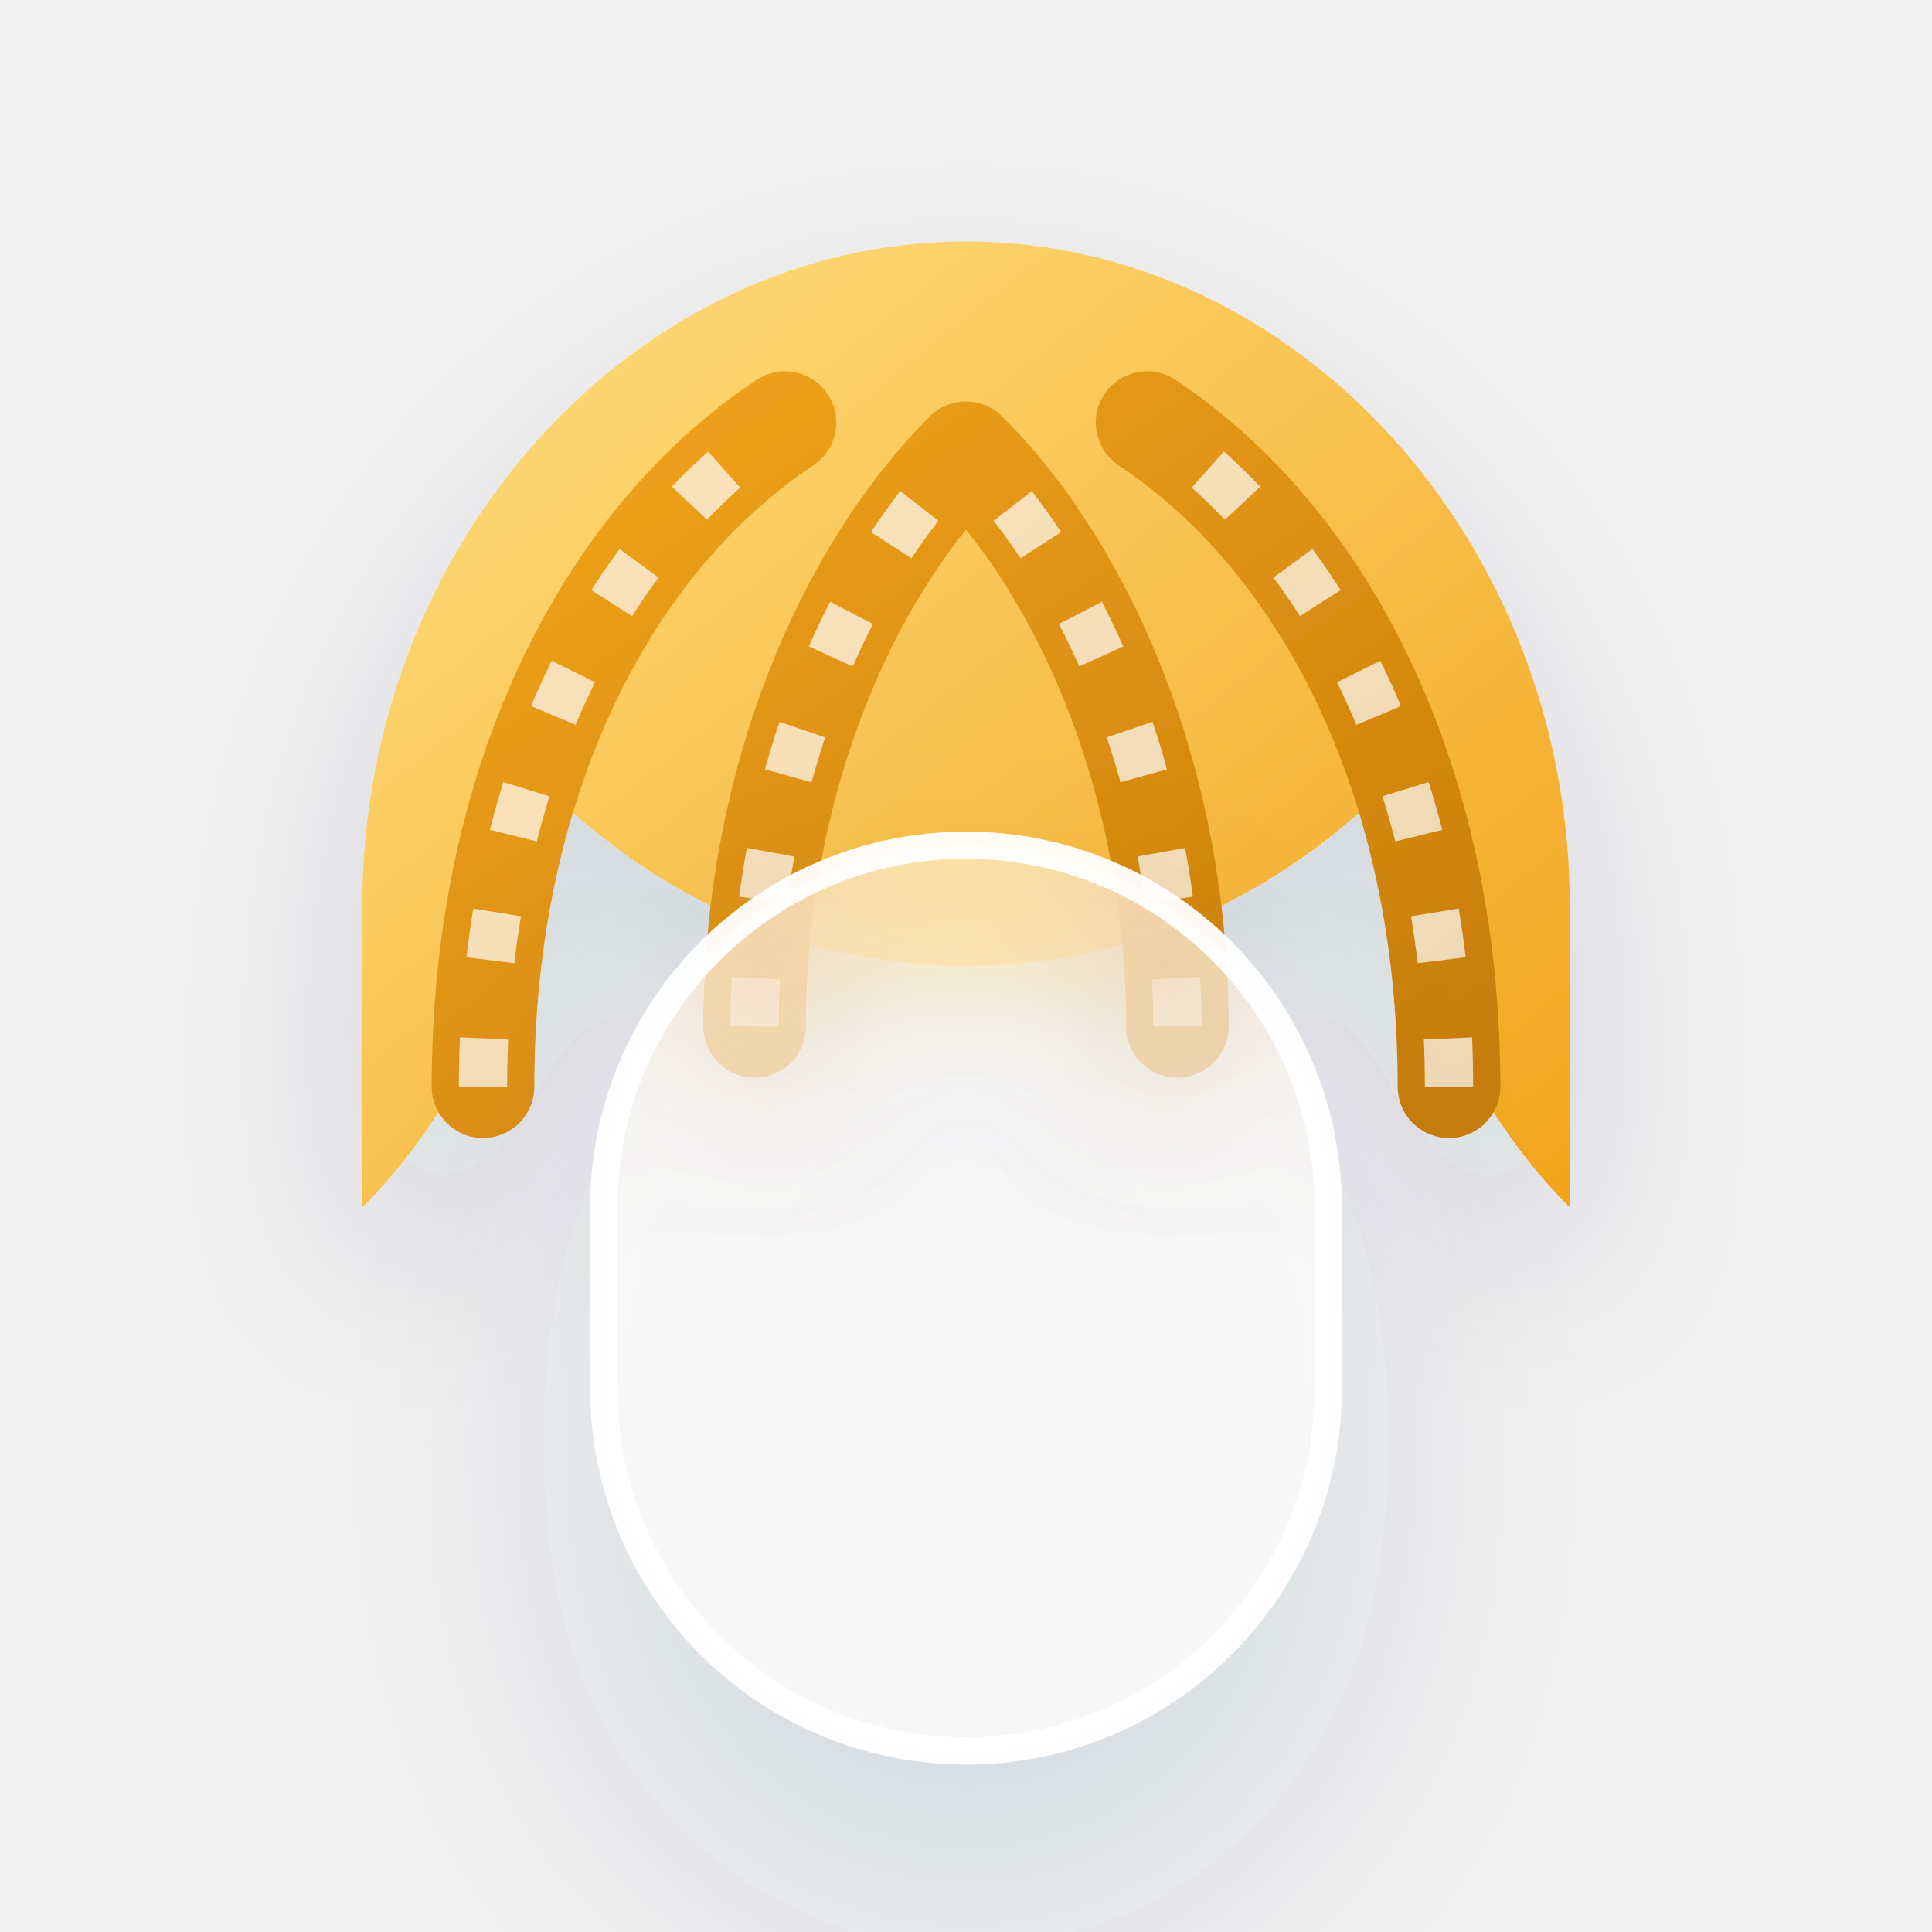
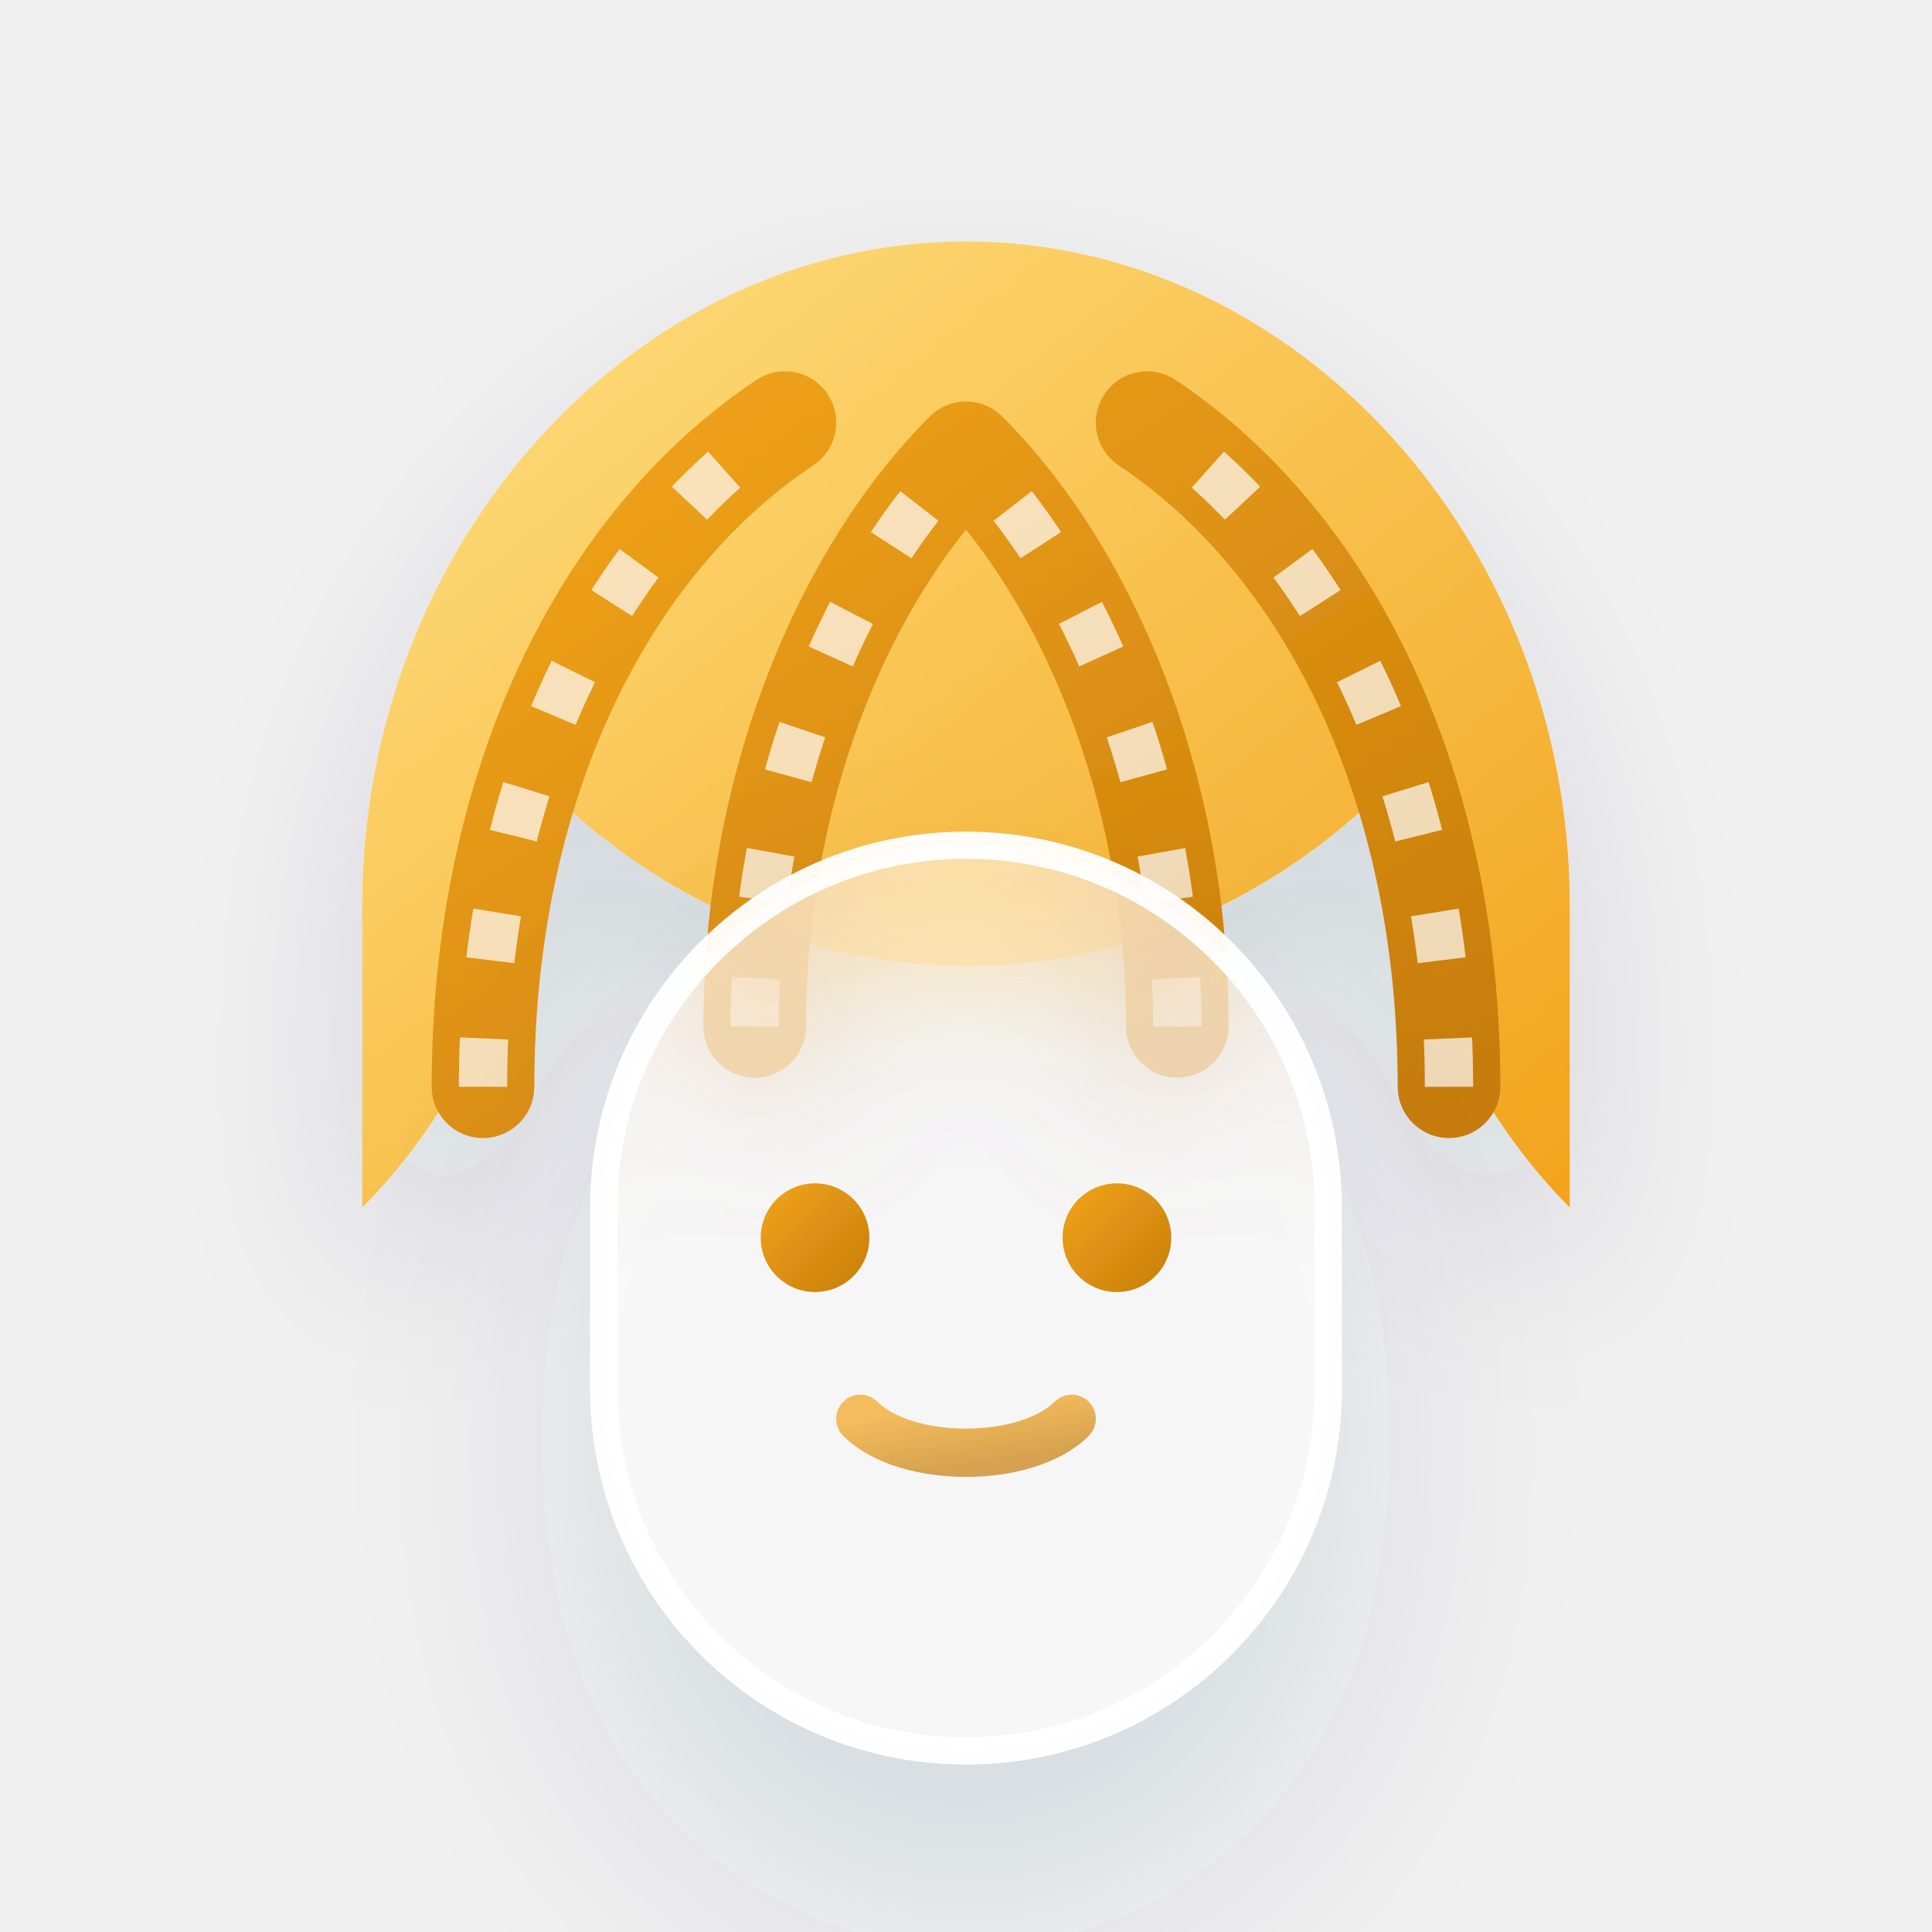
<svg xmlns="http://www.w3.org/2000/svg" xmlns:xlink="http://www.w3.org/1999/xlink" viewBox="0 0 64 64" width="64" height="64">
  <defs>
    <linearGradient id="mf-cornrows-g" x1="0" y1="0" x2="1" y2="1">
      <stop offset="0" stop-color="#FFE082" />
      <stop offset="1" stop-color="#F2A41C" />
    </linearGradient>
    <linearGradient id="mf-cornrows-g2" x1="0" y1="0" x2="1" y2="1">
      <stop offset="0" stop-color="#F2A41C" />
      <stop offset="1" stop-color="#C77D0A" />
    </linearGradient>
    <filter id="mf-cornrows-blur" x="-30%" y="-30%" width="160%" height="160%">
      <feGaussianBlur stdDeviation="2.4" />
    </filter>
    <filter id="mf-cornrows-sh" x="-40%" y="-40%" width="180%" height="200%">
      <feDropShadow dx="0" dy="5" stdDeviation="4" flood-color="#1E3A5F" flood-opacity=".16" />
    </filter>
    <filter id="mf-cornrows-sh2" x="-40%" y="-40%" width="180%" height="200%">
      <feDropShadow dx="0" dy="3" stdDeviation="3" flood-color="#1E3A5F" flood-opacity=".12" />
    </filter>
  </defs>
  <defs>
    <g id="mf-cornrows-b">
      <path d="M12 40V30c0-12 9-22 20-22s20 10 20 22v10c-4-4-6-10-6-14-4 4-9 6-14 6s-10-2-14-6c0 4-2 10-6 14Z" fill="url(#mf-cornrows-g)" />
      <g fill="none" stroke="url(#mf-cornrows-g2)" stroke-width="3.4" stroke-linecap="round">
        <path d="M16 36c0-10 4-18 10-22M25 34c0-8 3-15 7-19M39 34c0-8-3-15-7-19M48 36c0-10-4-18-10-22" />
      </g>
      <g fill="none" stroke="#fff" stroke-opacity=".7" stroke-width="1.6" stroke-dasharray="1.6 2.6">
        <path d="M16 36c0-10 4-18 10-22M25 34c0-8 3-15 7-19M39 34c0-8-3-15-7-19M48 36c0-10-4-18-10-22" />
      </g>
    </g>
    <clipPath id="mf-cornrows-c">
      <path d="M32 28h0a12 12 0 0 1 12 12v6a12 12 0 0 1 -12 12h-0a12 12 0 0 1 -12 -12v-6a12 12 0 0 1 12 -12Z" />
    </clipPath>
  </defs>
  <g filter="url(#mf-cornrows-sh2)">
    <use href="#mf-cornrows-b" xlink:href="#mf-cornrows-b" />
  </g>
  <g filter="url(#mf-cornrows-sh)">
    <g clip-path="url(#mf-cornrows-c)">
      <rect width="64" height="64" fill="#fff" fill-opacity=".35" />
      <use href="#mf-cornrows-b" xlink:href="#mf-cornrows-b" filter="url(#mf-cornrows-blur)" opacity=".85" />
    </g>
    <path d="M32 28h0a12 12 0 0 1 12 12v6a12 12 0 0 1 -12 12h-0a12 12 0 0 1 -12 -12v-6a12 12 0 0 1 12 -12Z" fill="#fff" fill-opacity=".48" />
    <path d="M32 28h0a12 12 0 0 1 12 12v6a12 12 0 0 1 -12 12h-0a12 12 0 0 1 -12 -12v-6a12 12 0 0 1 12 -12Z" fill="none" stroke="#fff" stroke-opacity=".95" stroke-width=".9" />
+     <g>
+       <circle cx="27" cy="41" r="1.8" fill="url(#mf-cornrows-g2)" />
+       <circle cx="37" cy="41" r="1.8" fill="url(#mf-cornrows-g2)" />
+       <path d="M28.5 47c1.5 1.5 5.5 1.5 7 0" fill="none" stroke="url(#mf-cornrows-g2)" stroke-width="1.6" stroke-linecap="round" opacity=".7" />
+     </g>
    <g fill="#fff" fill-opacity=".92" />
  </g>
</svg>
